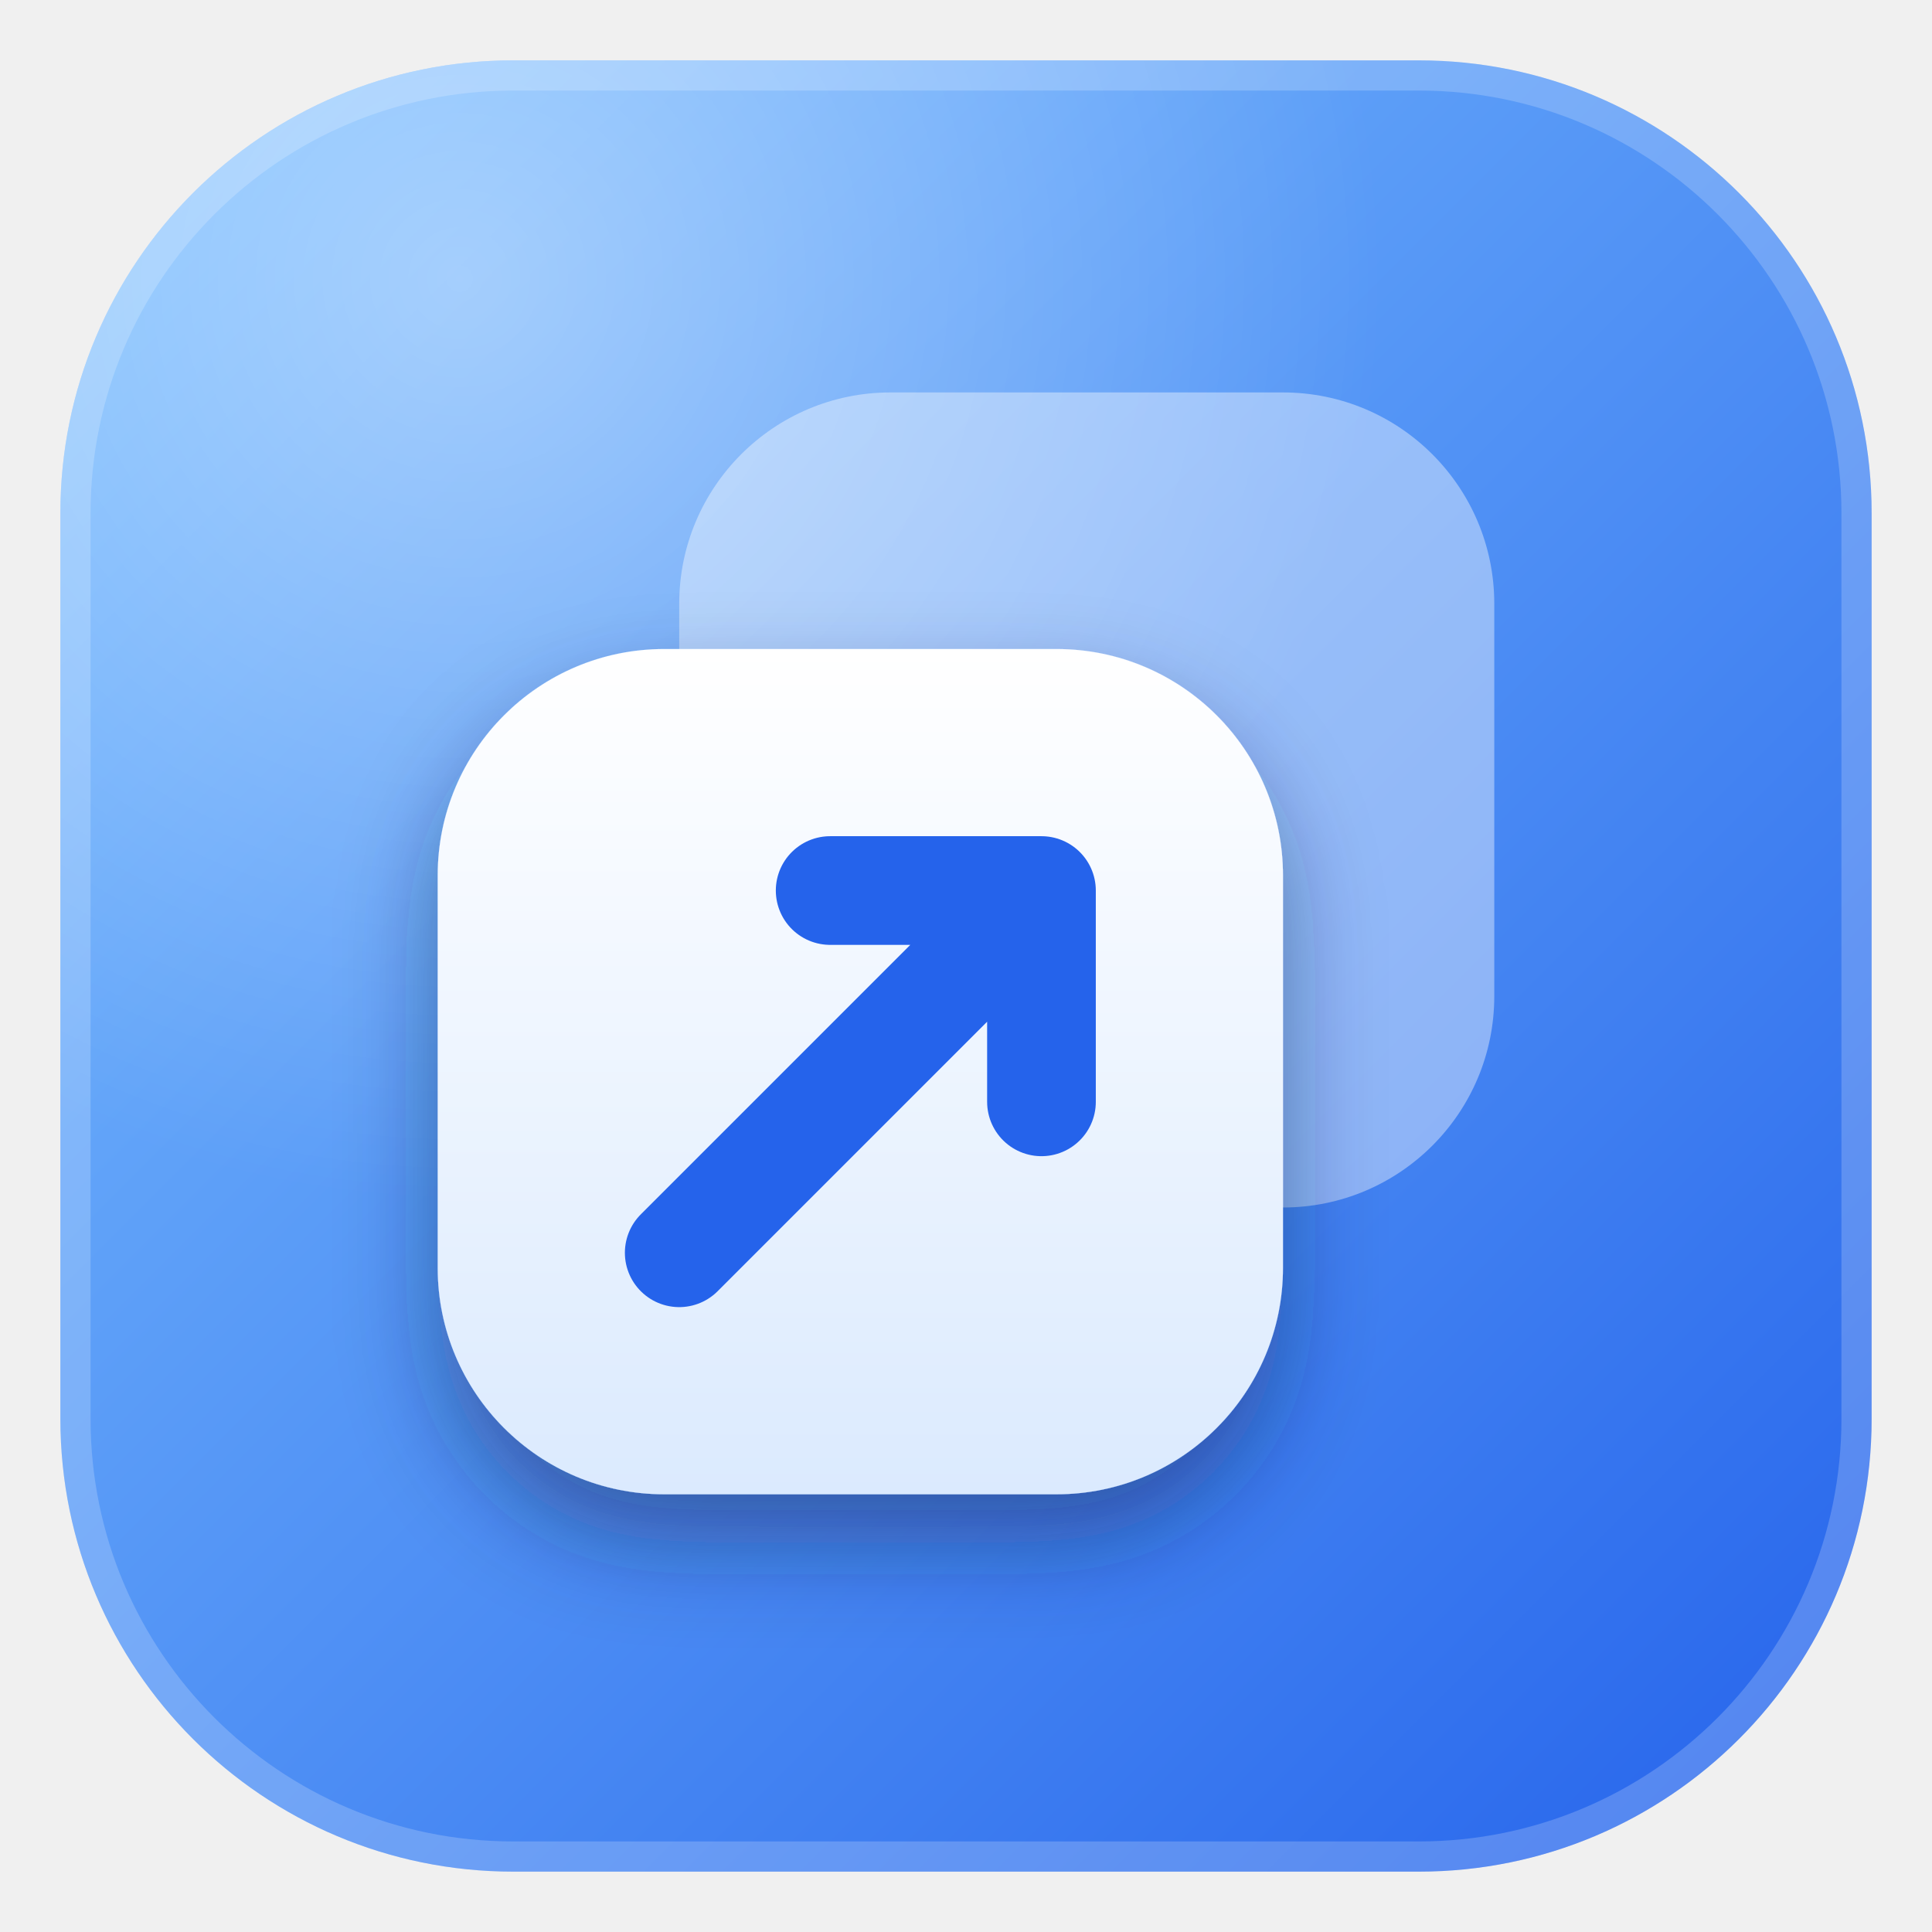
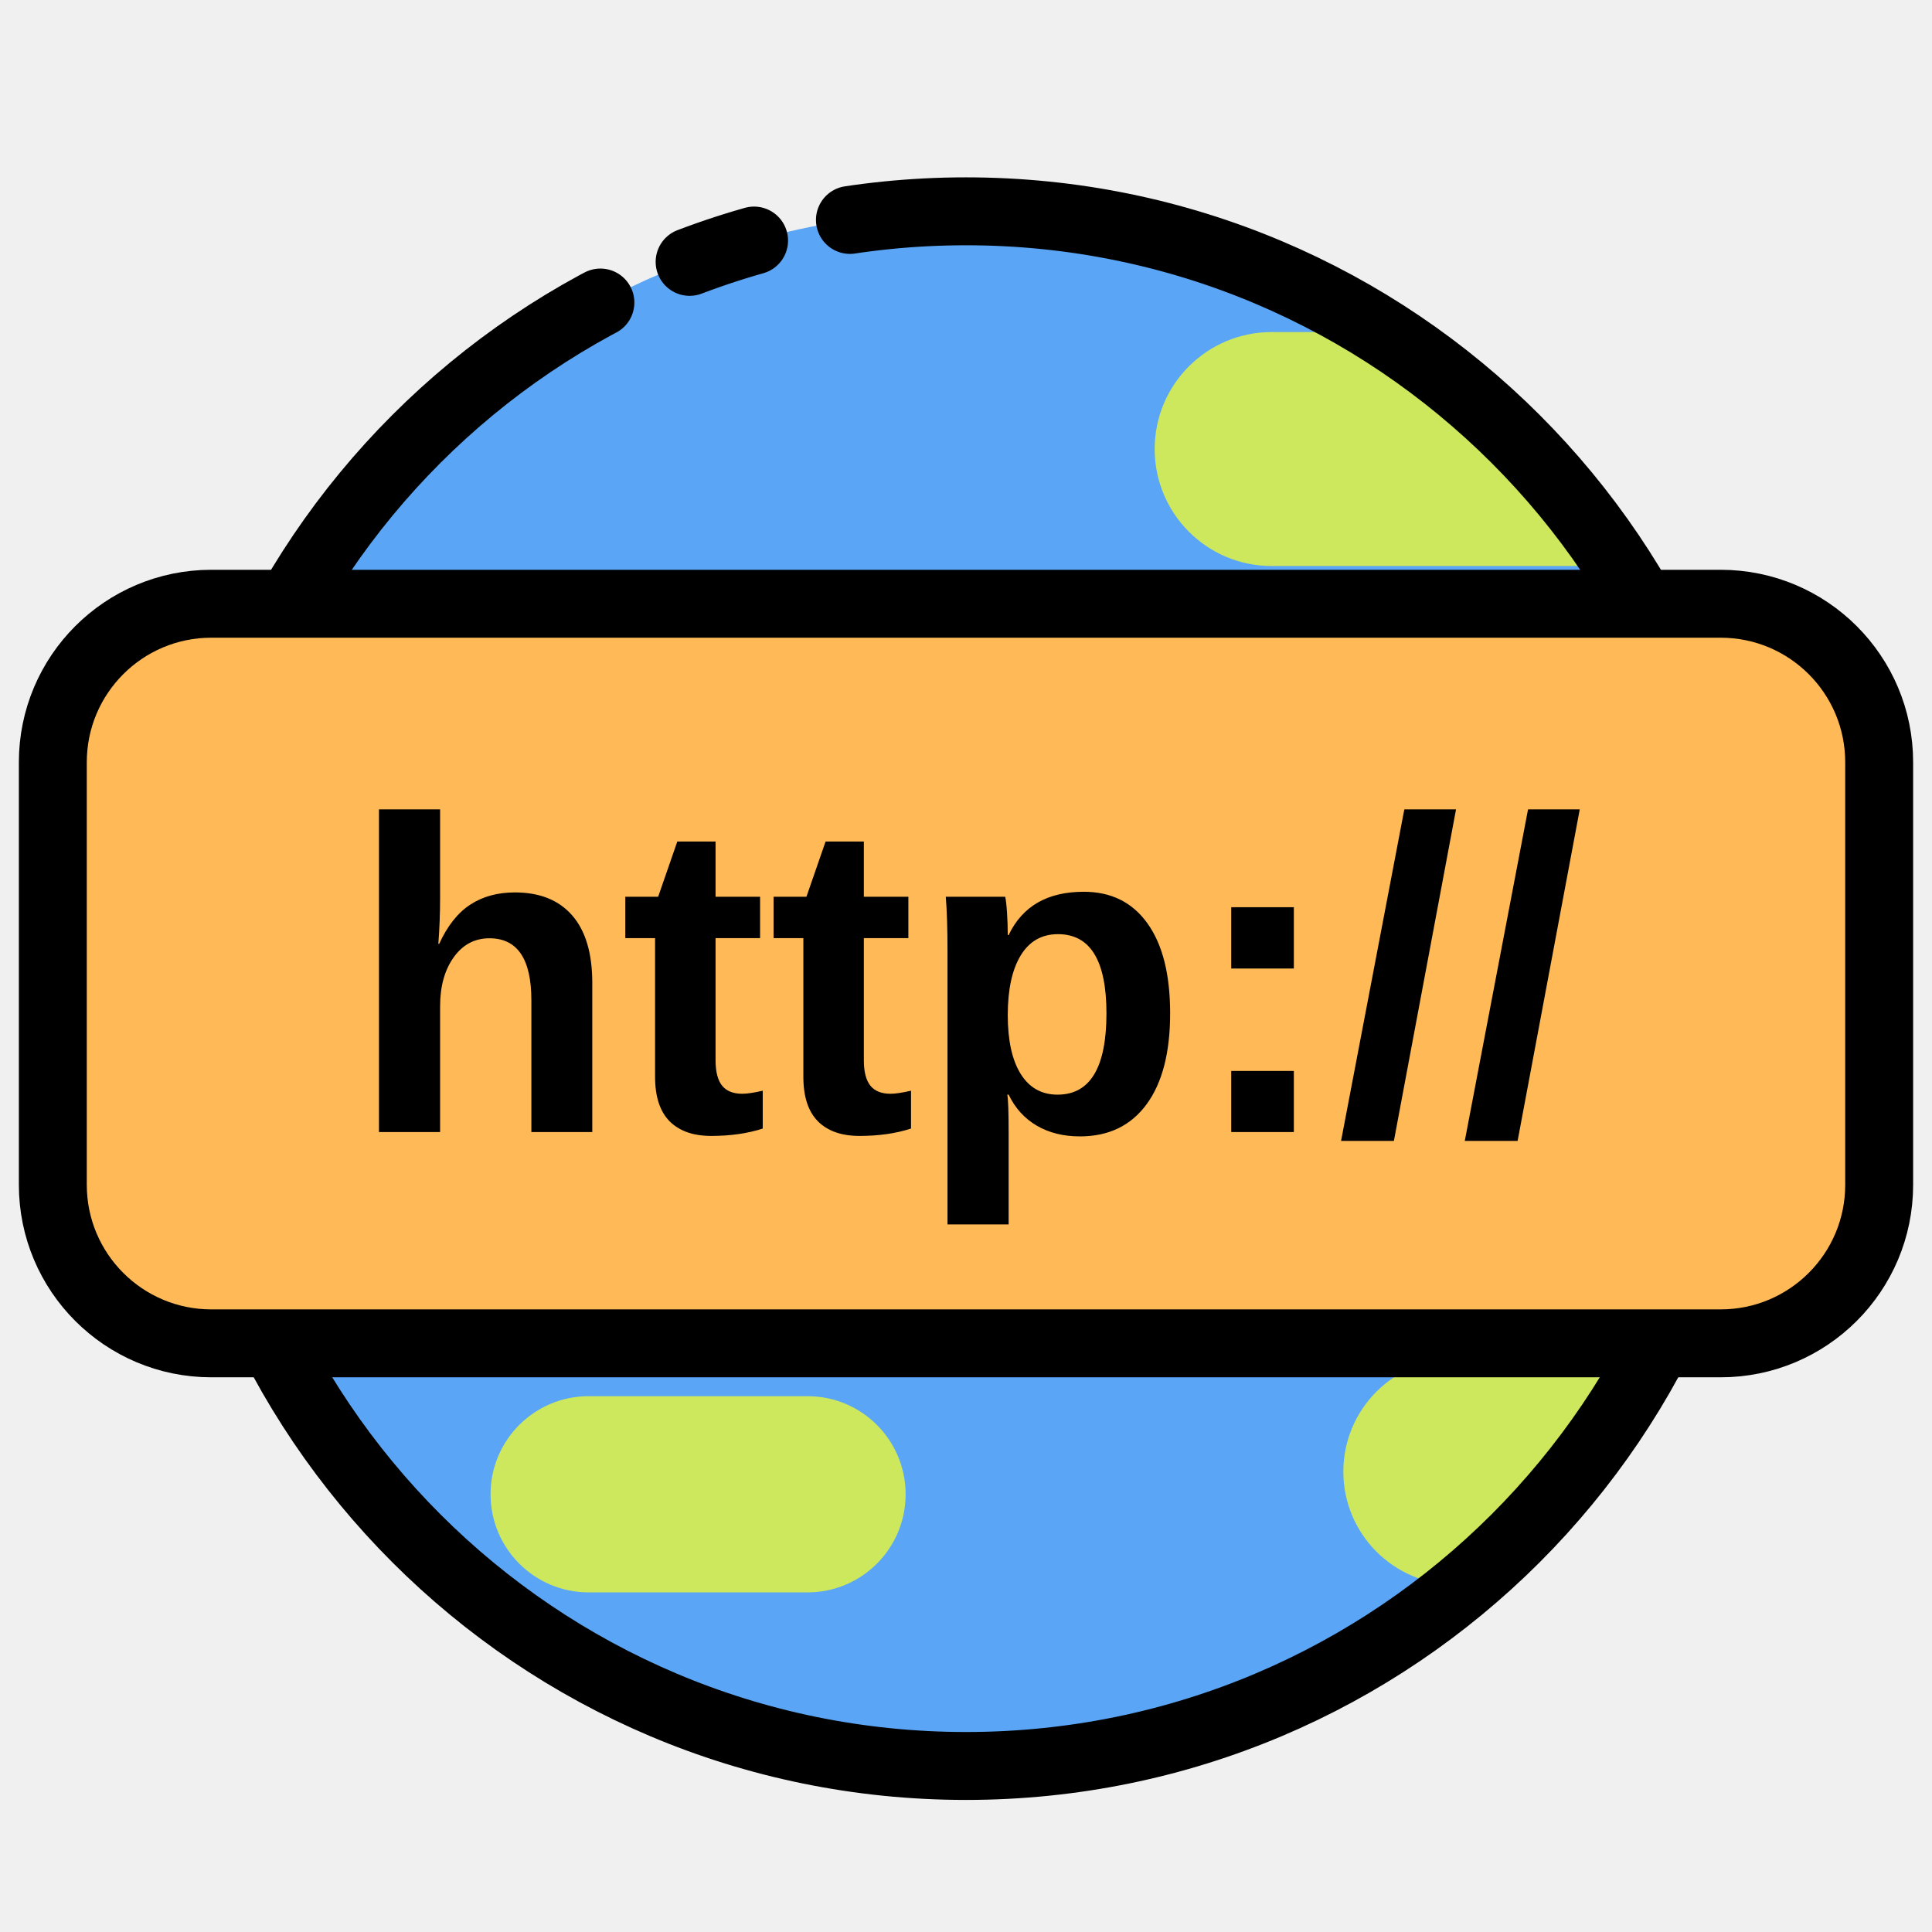
- <svg xmlns="http://www.w3.org/2000/svg" viewBox="0 0 64 64" width="256" height="256" role="img" aria-label="Quantalog Links">
-   <defs>
-     <linearGradient id="t" x1="0" y1="0" x2="1" y2="1">
-       <stop offset="0" stop-color="#7CC0FF" />
-       <stop offset="1" stop-color="#2563EB" />
-     </linearGradient>
-     <radialGradient id="h" cx="0.22" cy="0.12" r="0.85">
-       <stop offset="0" stop-color="#FFFFFF" stop-opacity="0.38" />
-       <stop offset="0.6" stop-color="#FFFFFF" stop-opacity="0" />
-     </radialGradient>
-     <linearGradient id="w" x1="0" y1="0" x2="0" y2="1">
-       <stop offset="0" stop-color="#FFFFFF" />
-       <stop offset="1" stop-color="#DBEAFE" />
-     </linearGradient>
-     <filter id="d" x="-30%" y="-30%" width="160%" height="160%">
-       <feDropShadow dx="0" dy="1.6" stdDeviation="1.6" flood-color="#172554" flood-opacity="0.45" />
-     </filter>
-   </defs>
-   <rect x="2" y="2" width="60" height="60" rx="15" fill="url(#t)" />
-   <rect x="2" y="2" width="60" height="60" rx="15" fill="url(#h)" />
-   <rect x="2.5" y="2.5" width="59" height="59" rx="14.5" fill="none" stroke="#FFFFFF" stroke-opacity="0.2" />
-   <rect x="22.5" y="13" width="27" height="27" rx="7" fill="#FFFFFF" opacity="0.4" />
-   <rect x="14.5" y="21.5" width="28" height="28" rx="7.5" fill="url(#w)" filter="url(#d)" />
-   <path d="M22.5 41.5L34.5 29.5M27.5 29.5h7v7" fill="none" stroke="#2563EB" stroke-width="3.6" stroke-linecap="round" stroke-linejoin="round" />
+ <svg xmlns="http://www.w3.org/2000/svg" viewBox="0 0 512 512" width="256" height="256" role="img" aria-label="Quantalog Links">
+   <clipPath id="c">
+     <circle cx="256" cy="262" r="206" />
+   </clipPath>
+   <circle cx="256" cy="262" r="206" fill="#5AA5F5" />
+   <g clip-path="url(#c)" fill="#CEE85E">
+     <rect x="306" y="88" width="190" height="62" rx="31" />
+     <rect x="130" y="370" width="110" height="52" rx="26" />
+     <rect x="356" y="360" width="160" height="60" rx="30" />
+   </g>
+   <circle cx="256" cy="262" r="206" fill="none" stroke="#000000" stroke-width="18" stroke-dasharray="870 26 18 26 2000" stroke-linecap="round" />
+   <rect x="14" y="160" width="484" height="196" rx="42" fill="#FFB957" stroke="#000000" stroke-width="18" />
+   <text x="256" y="300" fill="#000000" font-family="Arial Rounded MT Bold, Arial, Helvetica, sans-serif" font-size="118" font-weight="700" text-anchor="middle">http://</text>
</svg>
